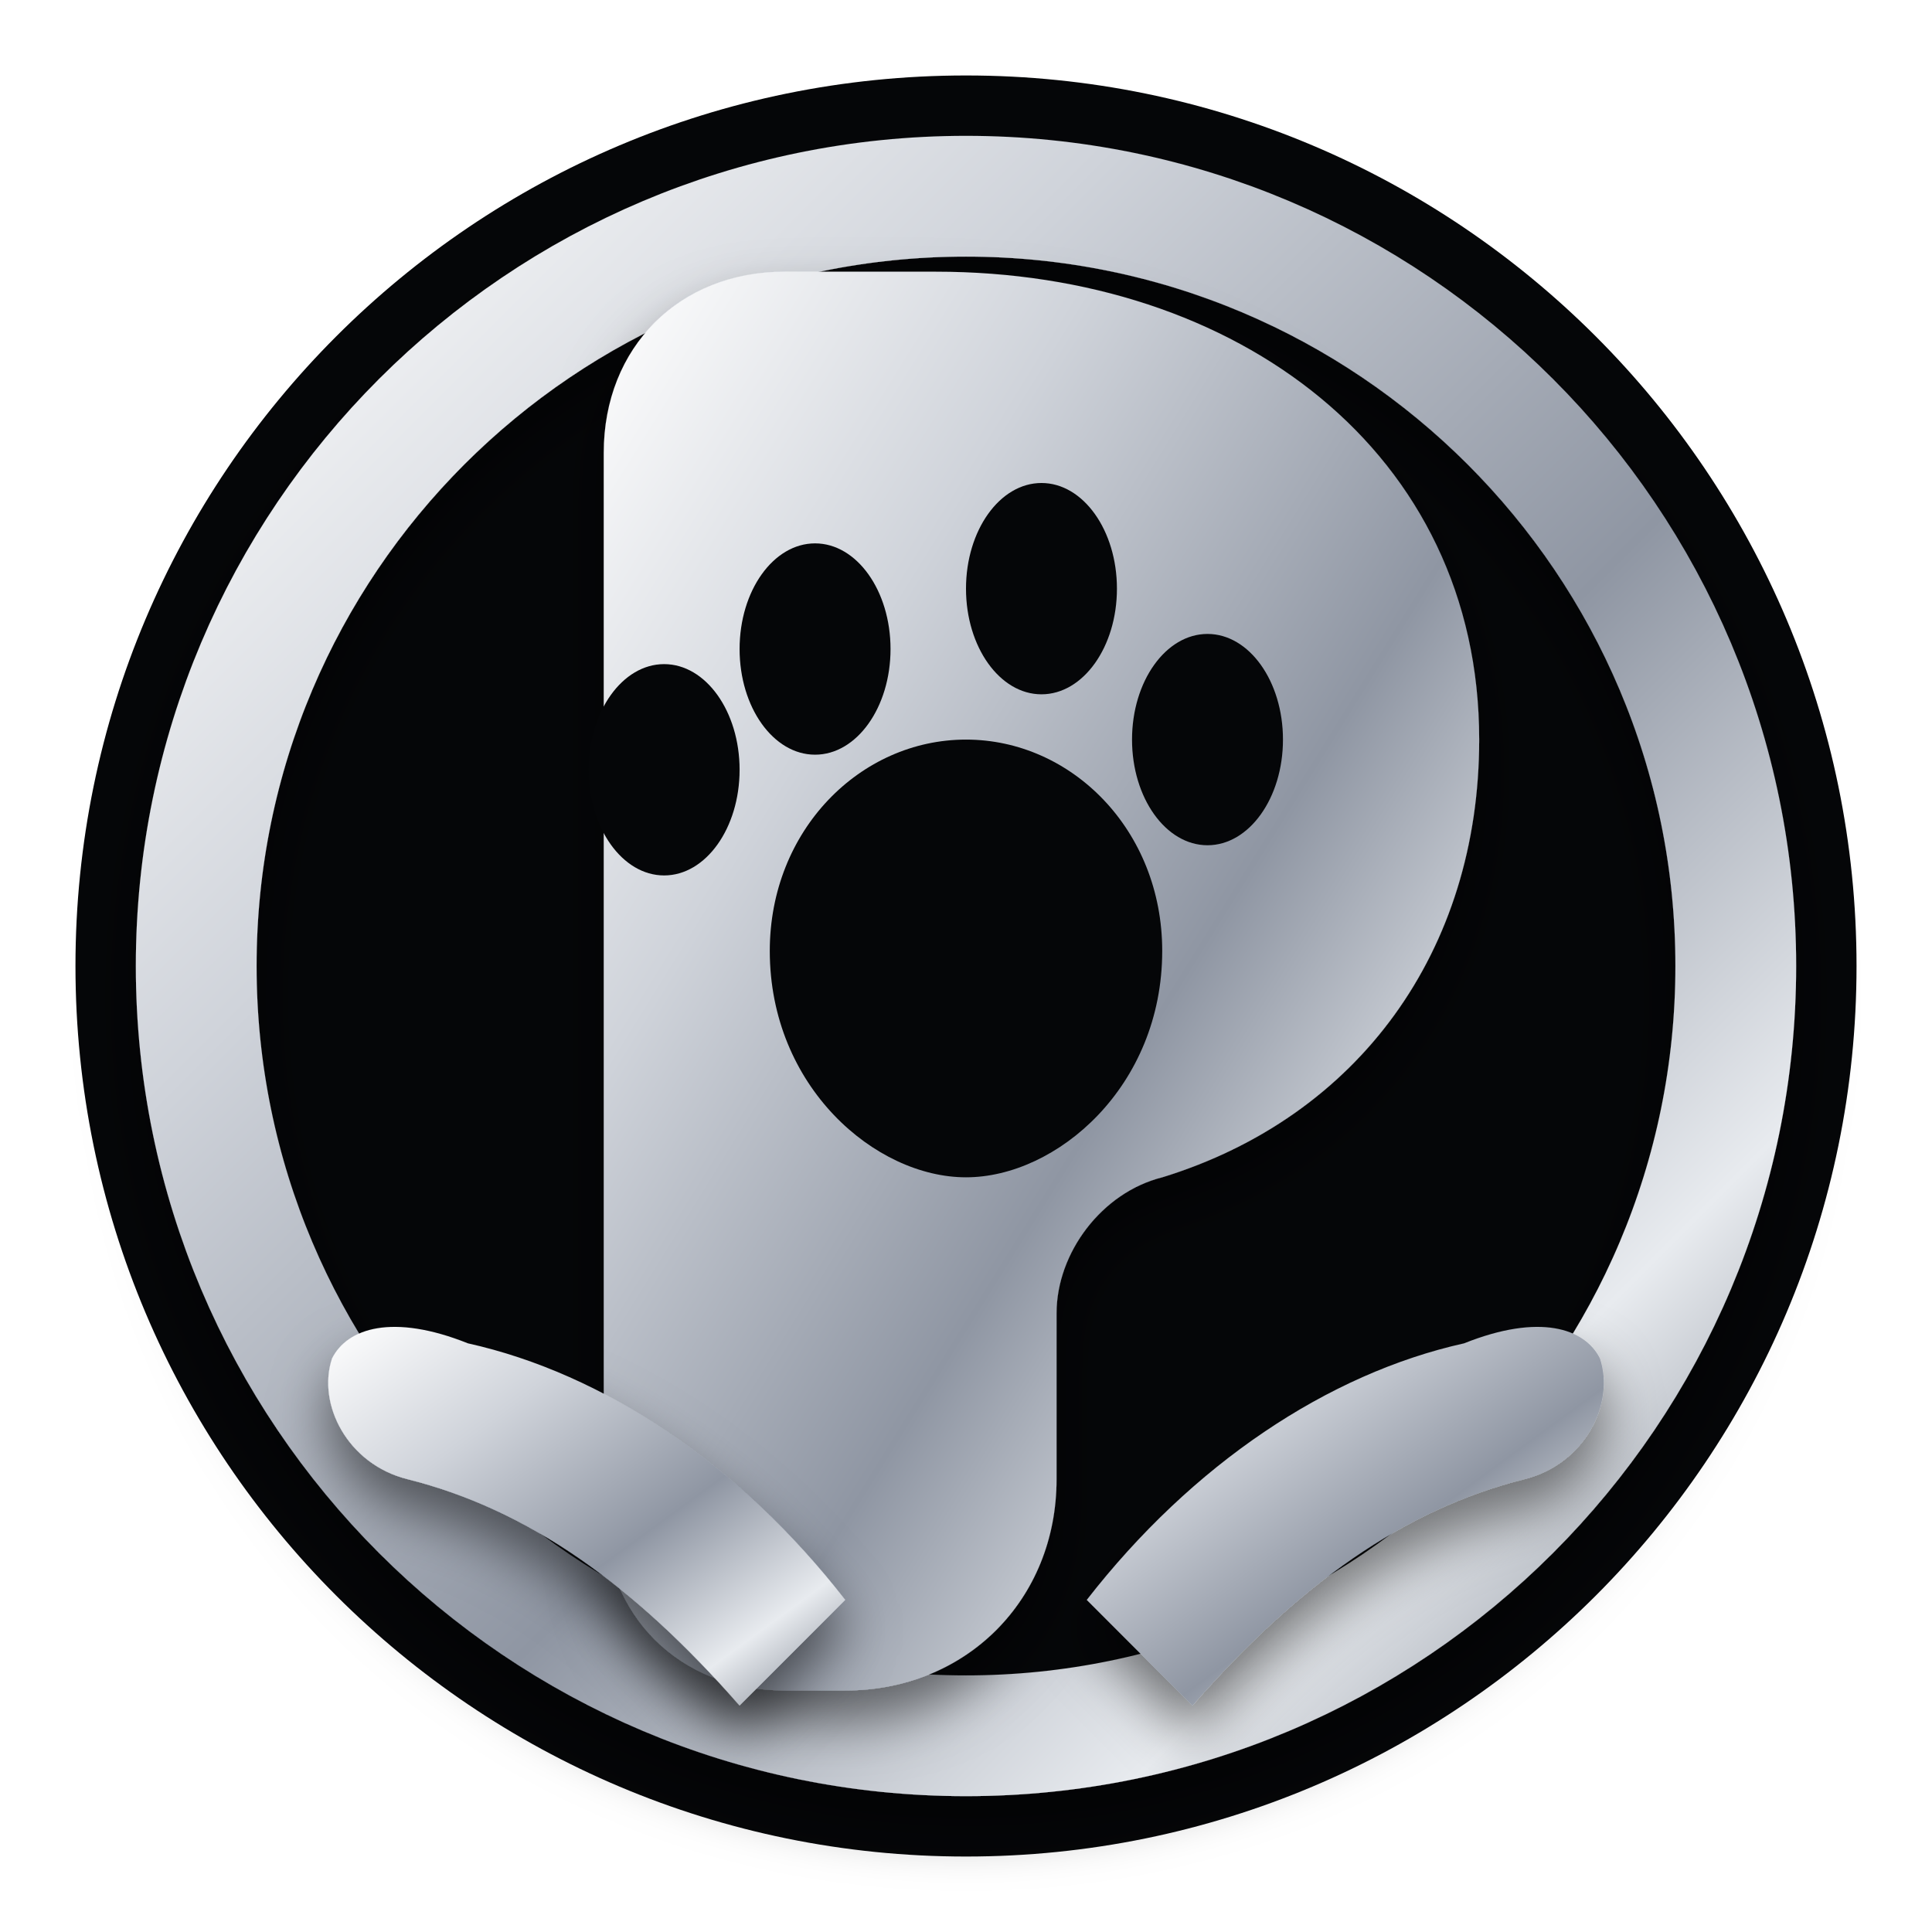
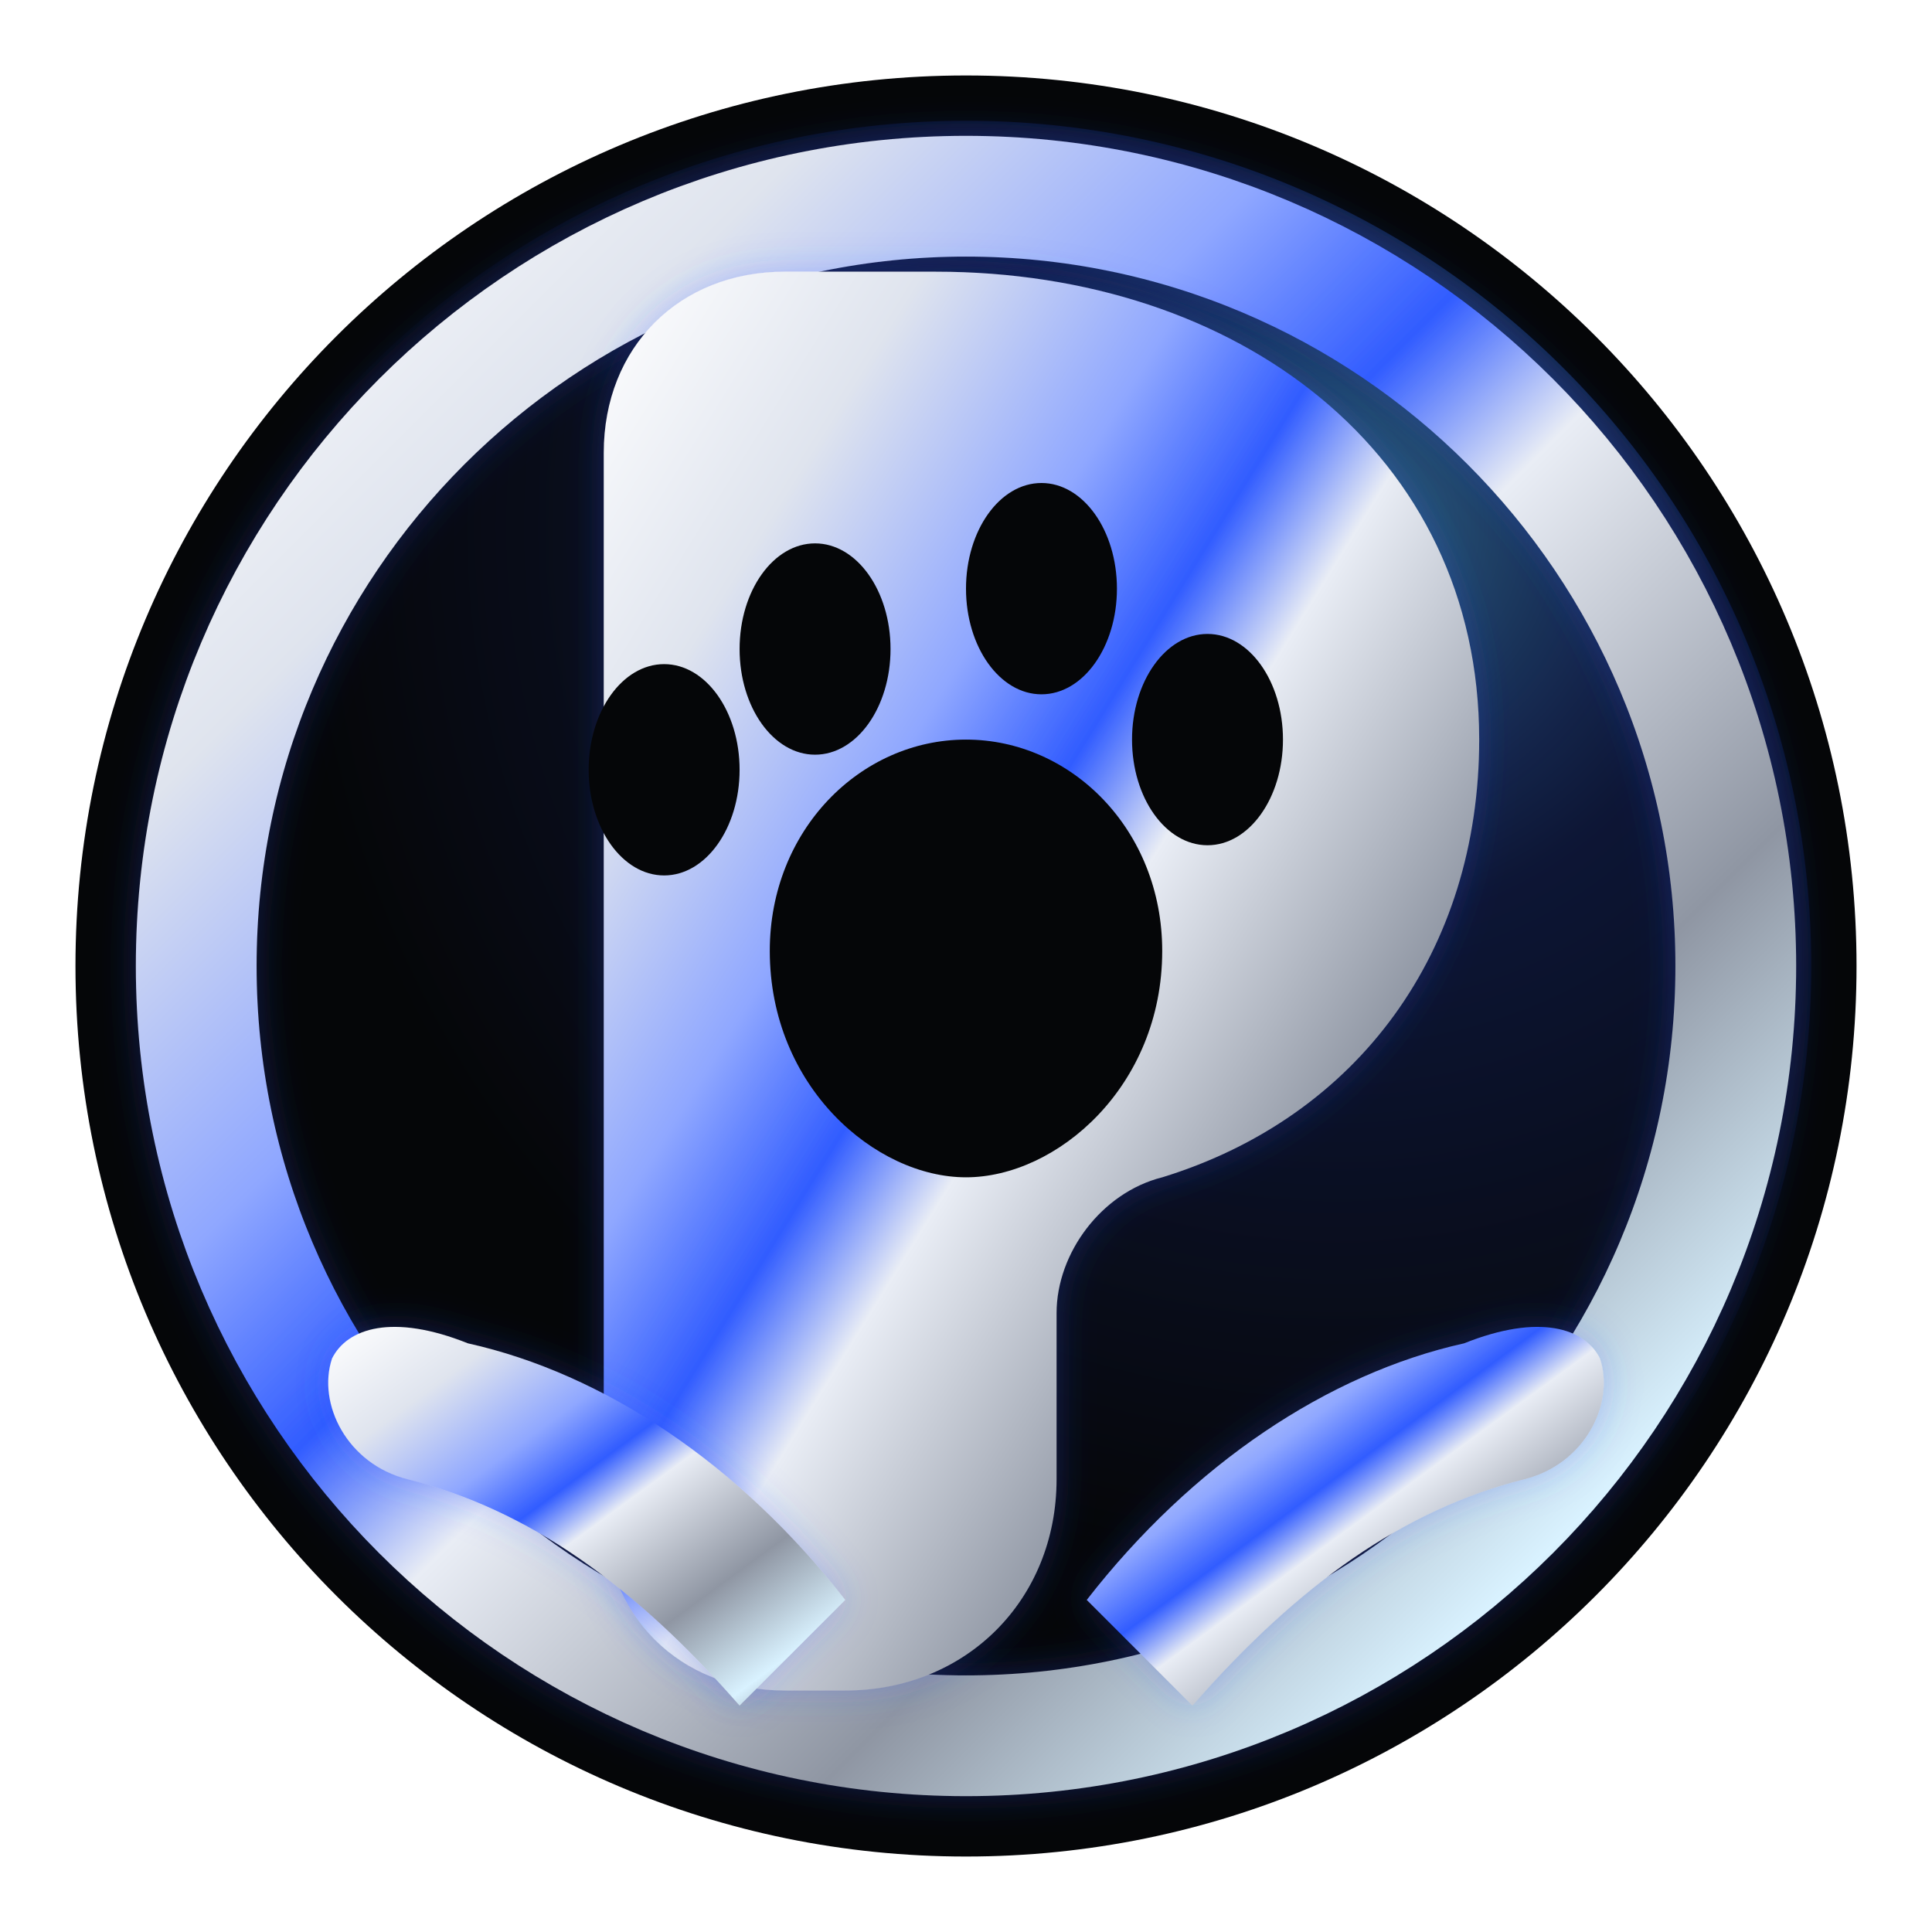
<svg xmlns="http://www.w3.org/2000/svg" viewBox="0 0 128 128" role="img" aria-labelledby="title">
  <defs>
    <linearGradient id="silver" x1="0" y1="0" x2="1" y2="1">
      <stop offset="0" stop-color="#ffffff" />
-       <stop offset="0.28" stop-color="#cfd3da" />
-       <stop offset="0.58" stop-color="#8f96a3" />
-       <stop offset="0.82" stop-color="#e8ebef" />
-       <stop offset="1" stop-color="#7c838f" />
+       <stop offset="0.18" stop-color="#dfe4ee" />
+       <stop offset="0.34" stop-color="#8fa7ff" />
+       <stop offset="0.44" stop-color="#315cff" />
+       <stop offset="0.52" stop-color="#e9edf5" />
+       <stop offset="0.72" stop-color="#8f96a3" />
+       <stop offset="0.88" stop-color="#d9f2ff" />
+       <stop offset="1" stop-color="#737b89" />
    </linearGradient>
-     <filter id="shine" x="-20%" y="-20%" width="140%" height="140%">
-       <feDropShadow dx="0" dy="2" stdDeviation="1.8" flood-color="#000000" flood-opacity="0.5" />
+     <radialGradient id="blueGlow" cx="72%" cy="24%" r="62%">
+       <stop offset="0" stop-color="#58c9ff" stop-opacity="0.5" />
+       <stop offset="0.38" stop-color="#315cff" stop-opacity="0.18" />
+       <stop offset="1" stop-color="#315cff" stop-opacity="0" />
+     </radialGradient>
+     <filter id="shine" x="-25%" y="-25%" width="150%" height="150%">
+       <feDropShadow dx="0" dy="2" stdDeviation="1.8" flood-color="#000000" flood-opacity="0.55" />
+       <feDropShadow dx="0" dy="0" stdDeviation="1.2" flood-color="#315cff" flood-opacity="0.28" />
    </filter>
  </defs>
  <circle cx="64" cy="64" r="59" fill="#050608" />
+   <circle cx="64" cy="64" r="56" fill="url(#blueGlow)" />
  <circle cx="64" cy="64" r="51" fill="none" stroke="url(#silver)" stroke-width="8" filter="url(#shine)" />
  <path d="M40 30c0-7 5-12 12-12h10c20 0 36 12 36 31 0 14-8 25-21 29-4 1-7 5-7 9v11c0 8-6 14-14 14h-4c-7 0-12-5-12-12V30Z" fill="url(#silver)" filter="url(#shine)" />
  <g fill="#050608">
    <ellipse cx="54" cy="43" rx="5" ry="7" />
    <ellipse cx="69" cy="39" rx="5" ry="7" />
    <ellipse cx="80" cy="49" rx="5" ry="7" />
    <ellipse cx="44" cy="51" rx="5" ry="7" />
    <path d="M51 63c0-8 6-14 13-14s13 6 13 14c0 9-7 15-13 15S51 72 51 63Z" />
  </g>
  <g fill="url(#silver)" filter="url(#shine)">
    <path d="M31 89c9 2 18 8 25 17l-7 7c-7-8-14-13-22-15-4-1-6-5-5-8 1-2 4-3 9-1Z" />
    <path d="M97 89c-9 2-18 8-25 17l7 7c7-8 14-13 22-15 4-1 6-5 5-8-1-2-4-3-9-1Z" />
  </g>
</svg>
